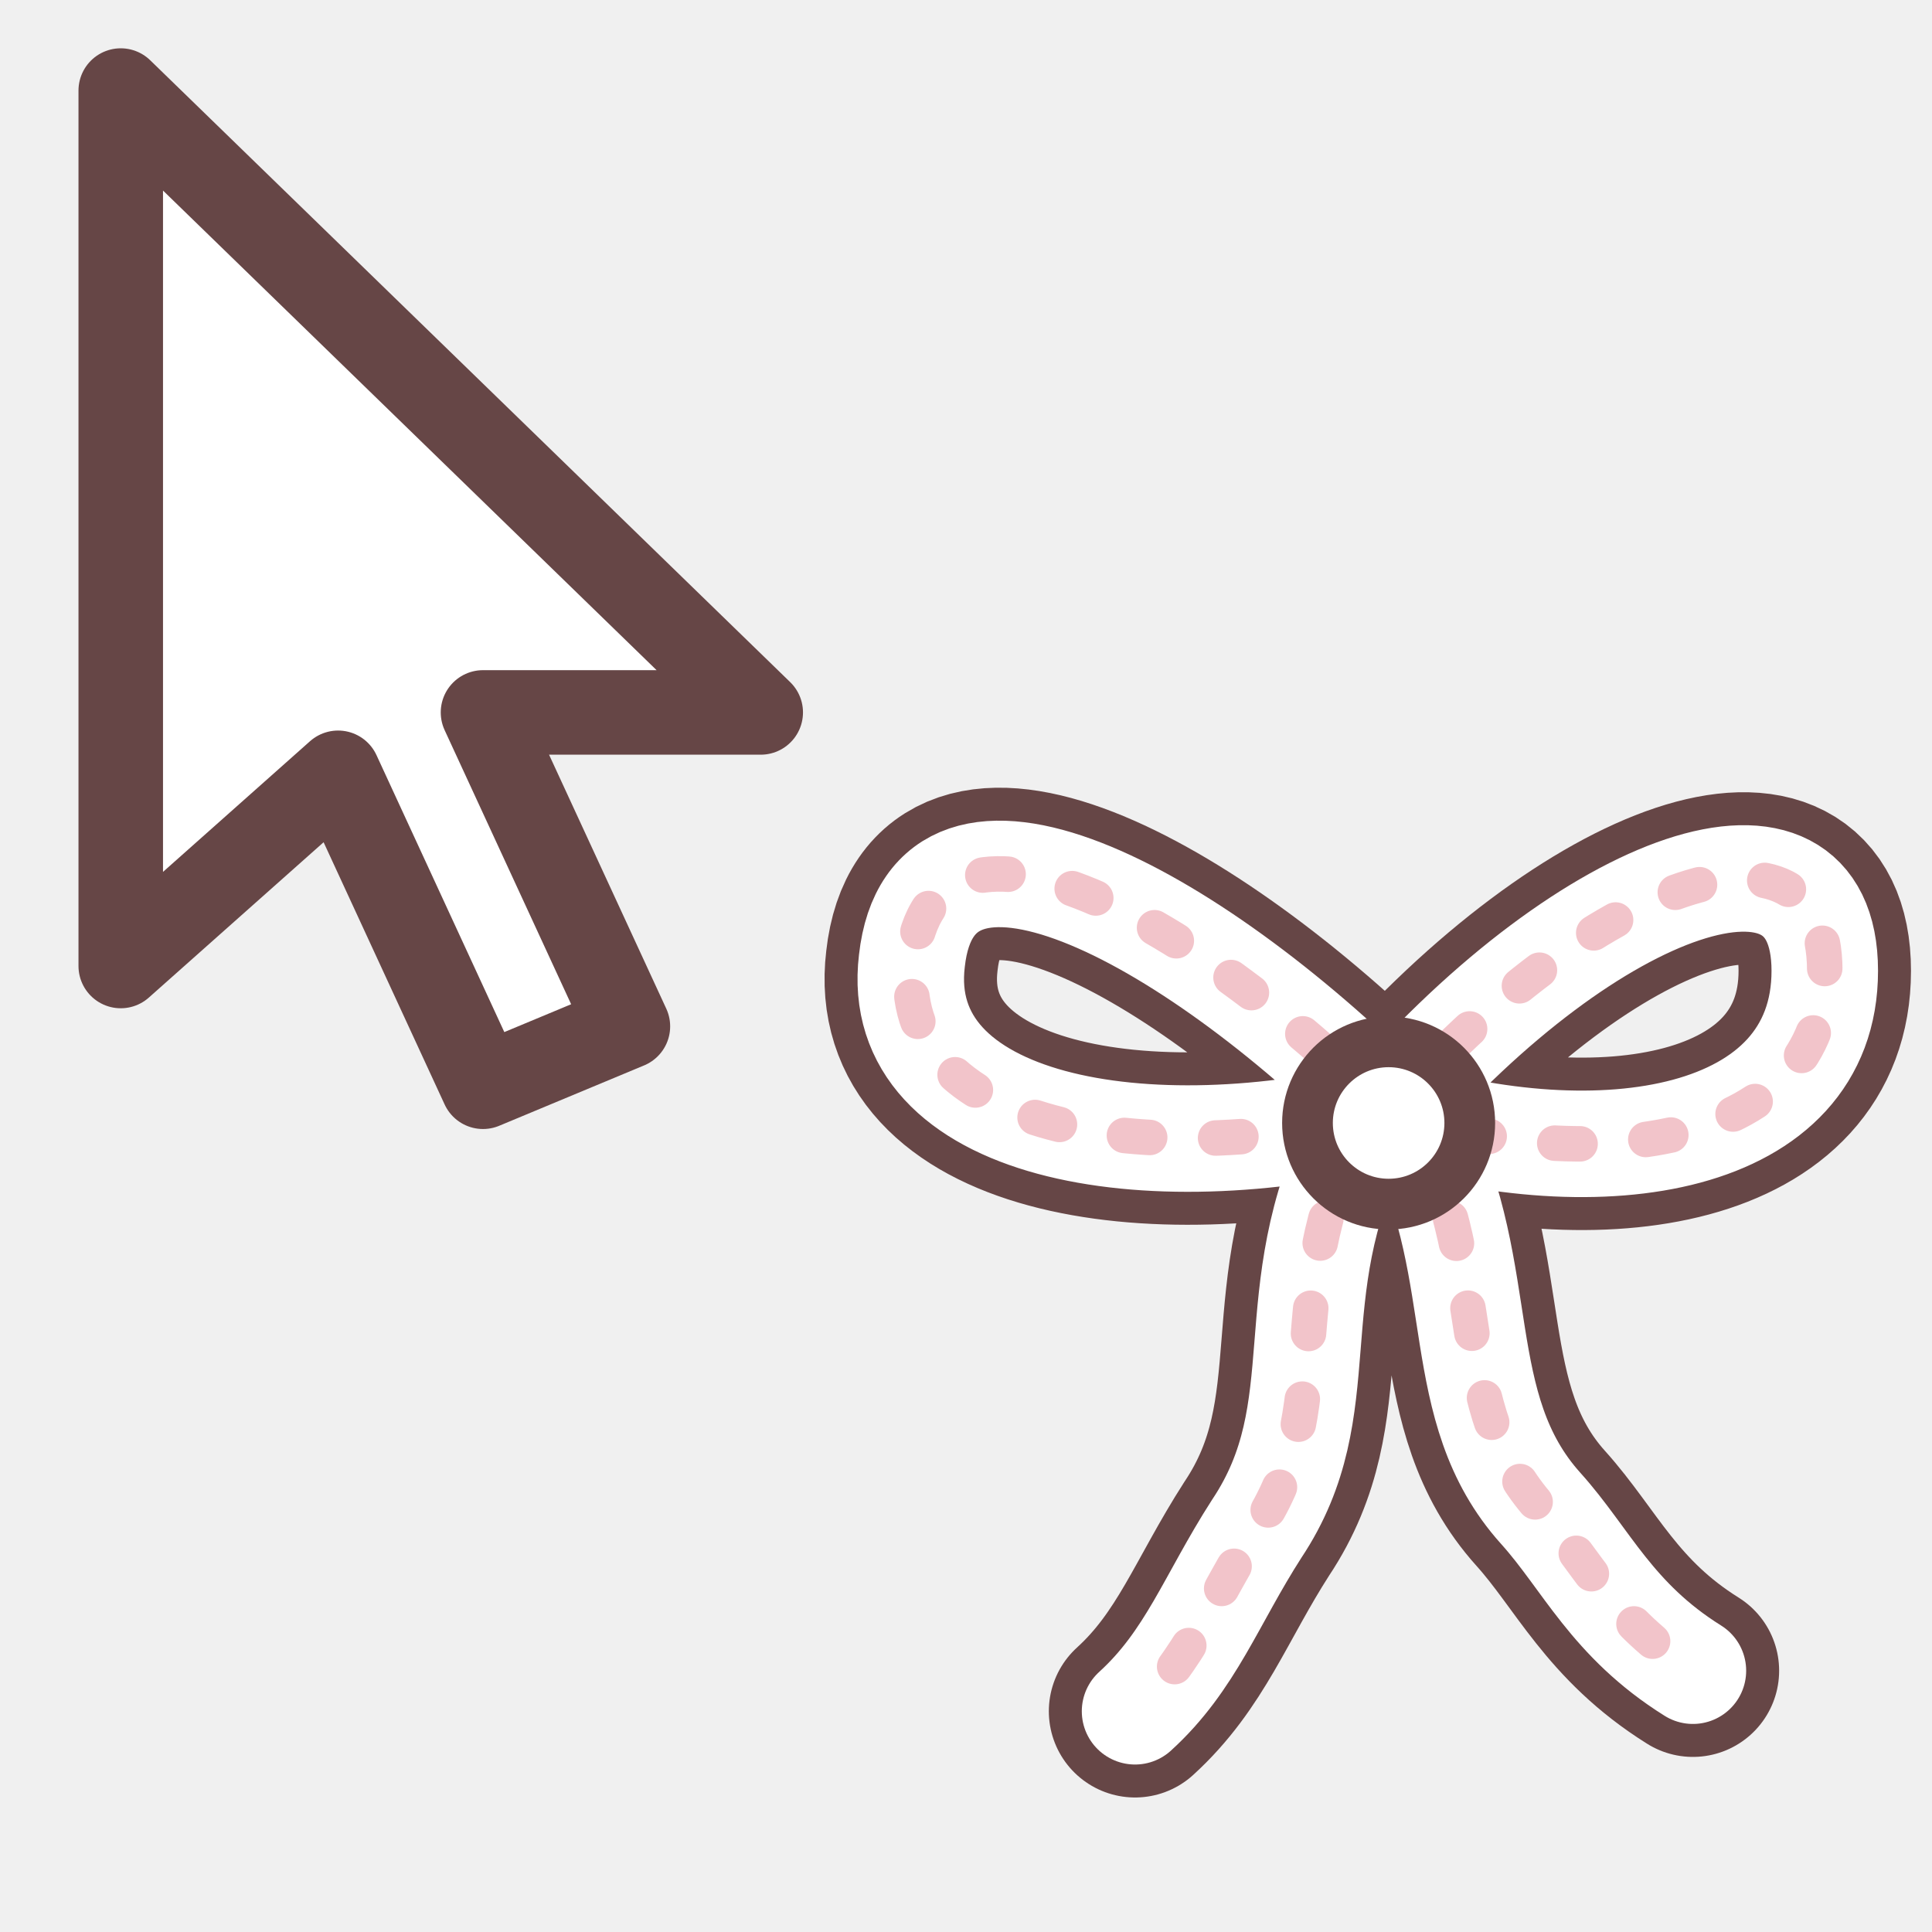
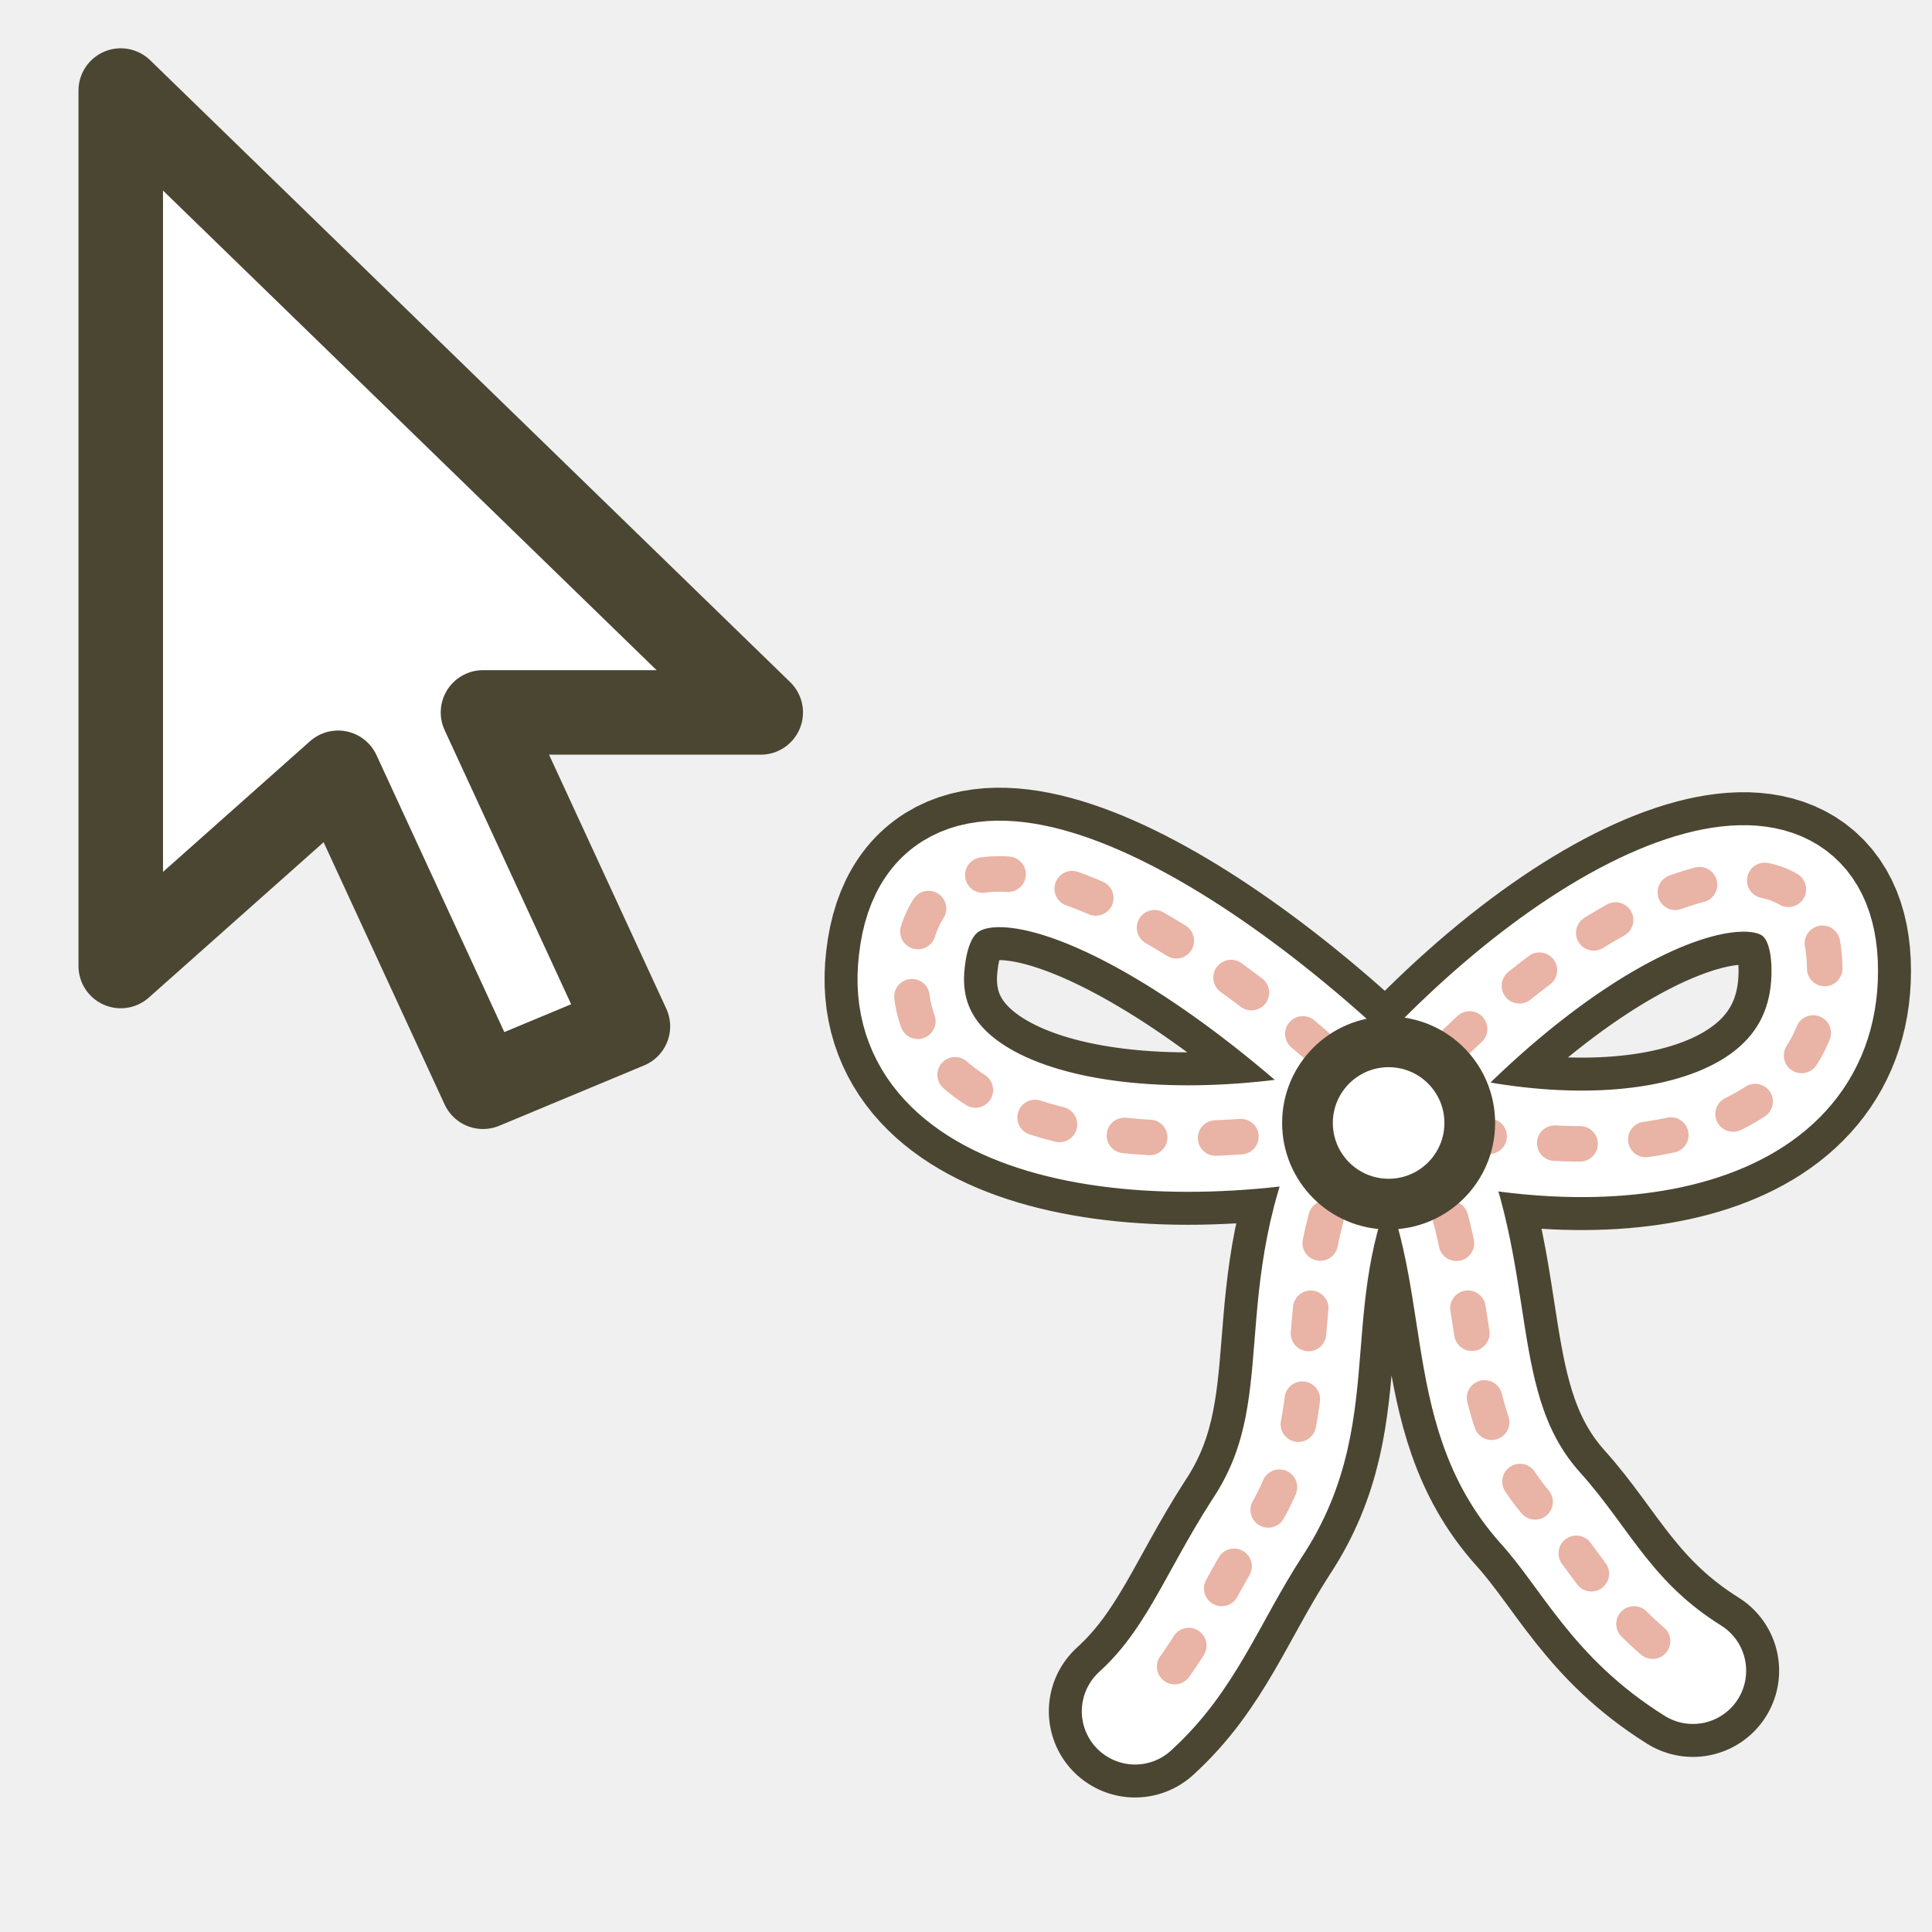
<svg xmlns="http://www.w3.org/2000/svg" width="32" height="32" viewBox="0 0 32 32">
-   <path d="M2 1.5V16l3.6-3.2L8 18l2.4-1L8 11.8h4.6z" fill="#fff" stroke="#664646" stroke-width="1.4" stroke-linejoin="round" />
+   <path d="M2 1.5V16l3.6-3.2L8 18l2.4-1L8 11.8h4.6z" fill="#fff" stroke="#4b4632" stroke-width="1.4" stroke-linejoin="round" />
  <g transform="translate(23 18.6) scale(0.84) translate(-23 -19.4)">
    <g fill="none" stroke-linecap="round" stroke-linejoin="round">
-       <path d="M23 19.2c-4-4-9-6.6-9.4-3-.4 3.3 4.6 4.2 9.4 3z M23 19.2c4-4.6 8.6-6.2 8.6-2.8 0 3.4-4.4 4.1-8.6 2.8z M22.4 19.6c-1.6 3.2-.4 5.4-2 7.8-.9 1.4-1.3 2.6-2.4 3.6 M23.6 19.6c1.4 2.8.6 5.4 2.4 7.4.9 1 1.4 2.2 3 3.2" stroke="#664646" stroke-width="3.4" />
+       <path d="M23 19.2c-4-4-9-6.6-9.4-3-.4 3.3 4.6 4.2 9.4 3z M23 19.2c4-4.6 8.6-6.2 8.6-2.8 0 3.4-4.4 4.1-8.6 2.8z M22.4 19.6c-1.6 3.2-.4 5.4-2 7.8-.9 1.4-1.3 2.6-2.4 3.6 M23.6 19.6c1.4 2.8.6 5.4 2.4 7.4.9 1 1.4 2.2 3 3.2" stroke="#4b4632" stroke-width="3.4" />
      <path d="M23 19.2c-4-4-9-6.6-9.4-3-.4 3.3 4.6 4.2 9.4 3z M23 19.2c4-4.6 8.6-6.2 8.6-2.8 0 3.4-4.4 4.1-8.6 2.8z M22.4 19.6c-1.6 3.2-.4 5.4-2 7.8-.9 1.4-1.3 2.6-2.4 3.6 M23.6 19.6c1.4 2.8.6 5.4 2.4 7.4.9 1 1.4 2.2 3 3.2" stroke="#fff" stroke-width="2.1" />
-       <path d="M23 19.2c-4-4-9-6.6-9.4-3-.4 3.3 4.6 4.2 9.4 3z M23 19.2c4-4.6 8.6-6.2 8.6-2.8 0 3.4-4.4 4.1-8.6 2.8z M22.4 19.6c-1.6 3.2-.4 5.4-2 7.8-.9 1.4-1.3 2.6-2.4 3.6 M23.6 19.6c1.4 2.8.6 5.4 2.4 7.4.9 1 1.4 2.2 3 3.2" stroke="#f2c4ca" stroke-width="0.7" stroke-dasharray="0.5 1.3" />
+       <path d="M23 19.2c-4-4-9-6.6-9.4-3-.4 3.3 4.6 4.2 9.4 3z M23 19.2c4-4.6 8.6-6.2 8.6-2.8 0 3.4-4.4 4.1-8.6 2.8z M22.4 19.6c-1.6 3.2-.4 5.4-2 7.8-.9 1.4-1.3 2.6-2.4 3.6 M23.6 19.6c1.4 2.8.6 5.4 2.4 7.4.9 1 1.4 2.2 3 3.2" stroke="#e9b3a5" stroke-width="0.7" stroke-dasharray="0.5 1.3" />
    </g>
-     <circle cx="23" cy="19.4" r="1.6" fill="#fff" stroke="#664646" stroke-width="1" />
+     <circle cx="23" cy="19.4" r="1.6" fill="#fff" stroke="#4b4632" stroke-width="1" />
  </g>
</svg>
